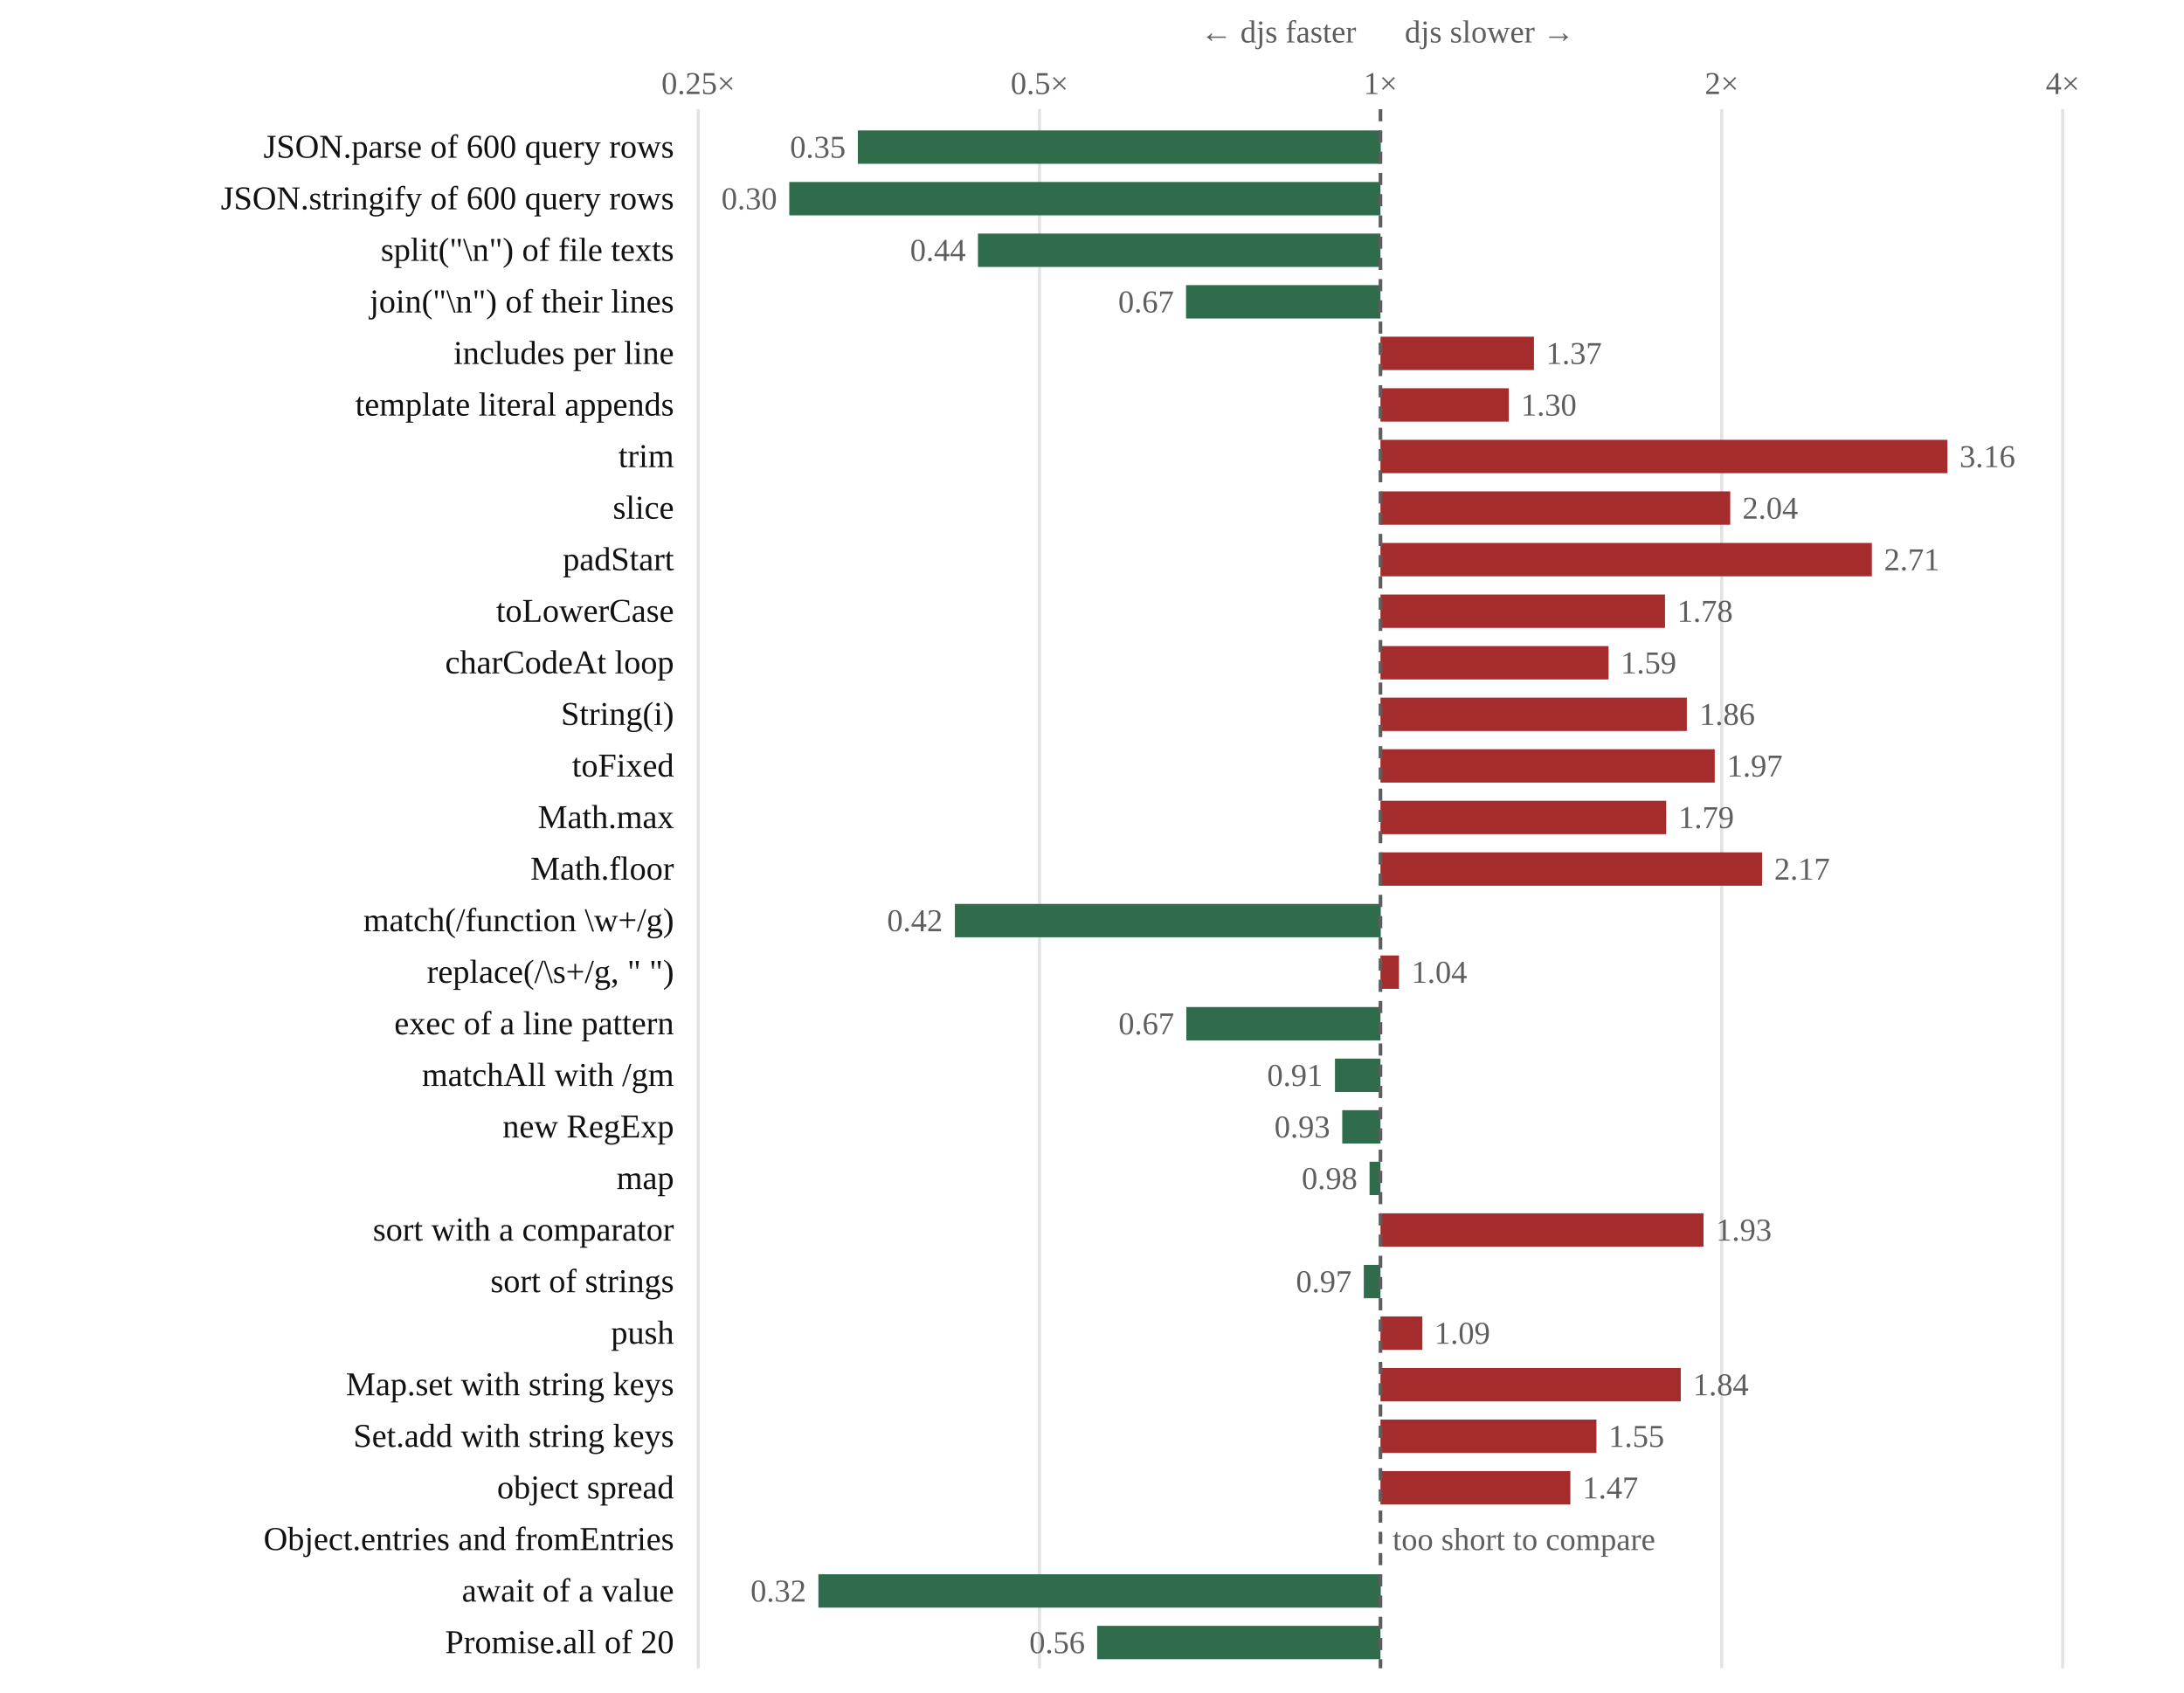
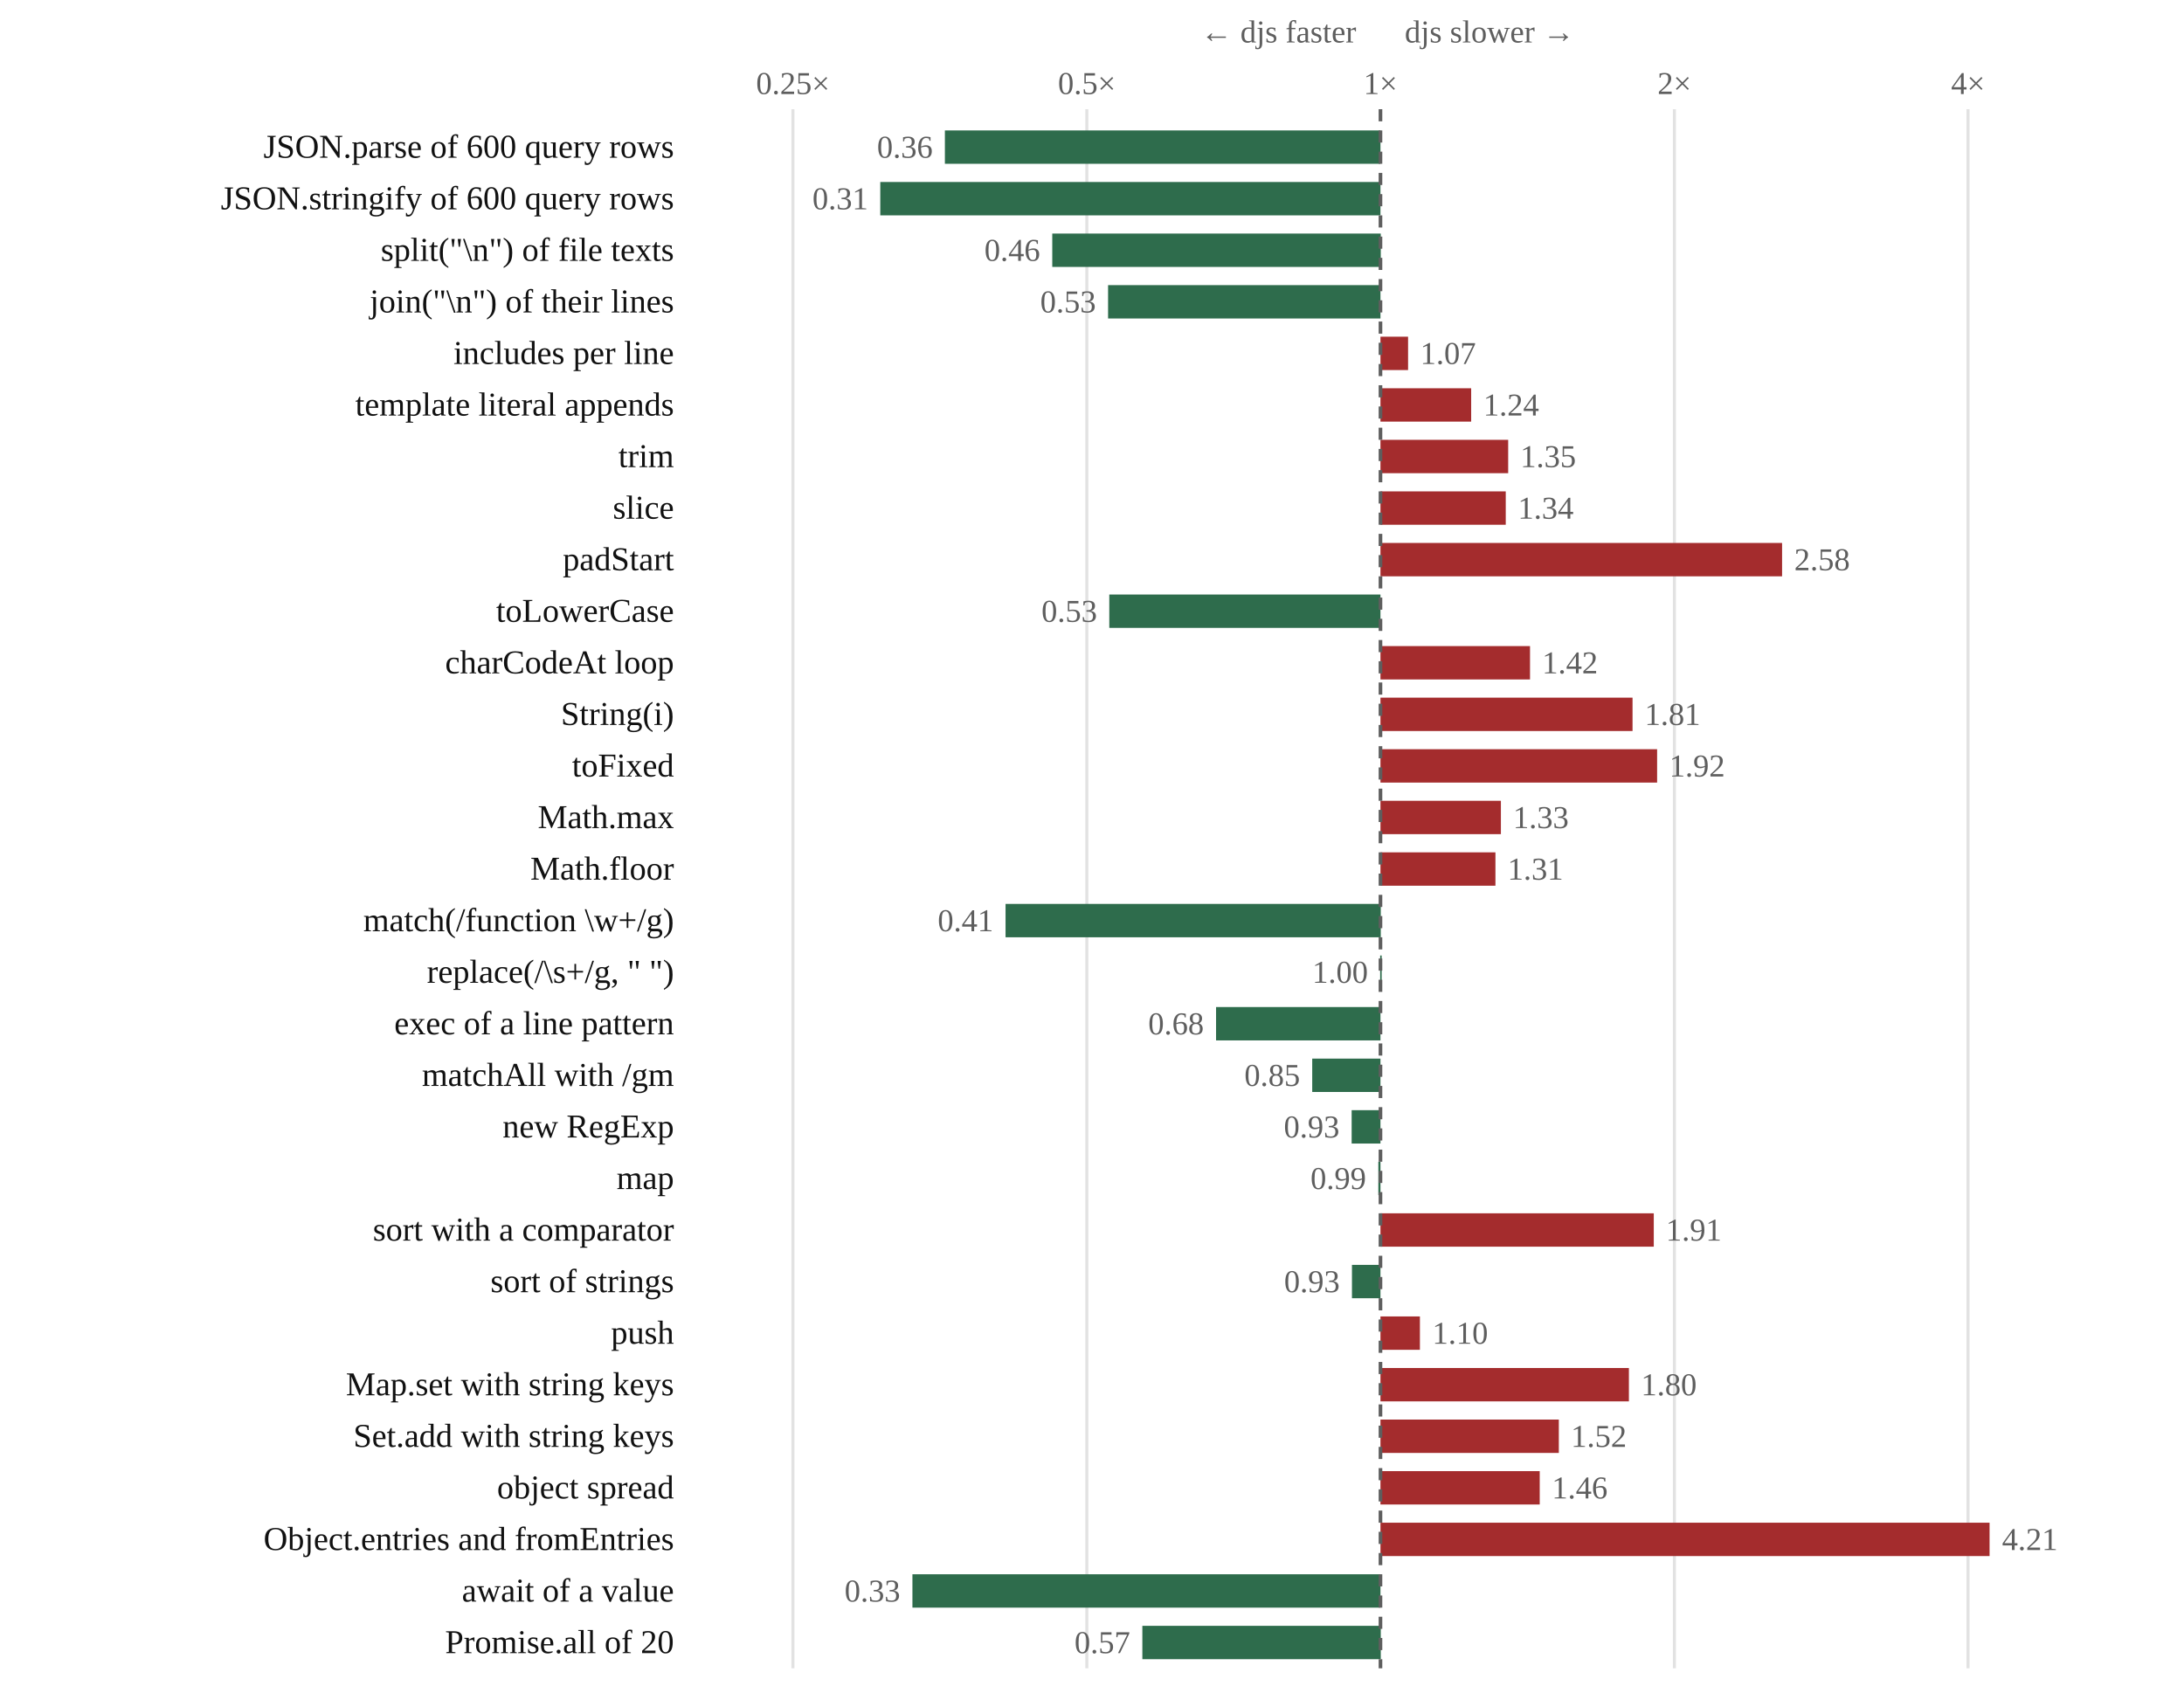
<svg xmlns="http://www.w3.org/2000/svg" class="dg-chart-engines-ops" viewBox="0 0 720 558" width="720" height="558" role="img" aria-labelledby="chart-engines-ops-t chart-engines-ops-d">
  <style>
  .dg-chart-engines-ops text { font-family: var(--semantic-font-family-ui, "Mallos Serif", Georgia, serif); font-size: 12px; fill: var(--semantic-color-text-primary, #111111); }
  .dg-chart-engines-ops .mono { font-family: var(--semantic-font-family-code, "Commit Mono", ui-monospace, Menlo, monospace); font-size: 11px; }
  .dg-chart-engines-ops .small { font-size: 10.5px; fill: var(--semantic-color-text-secondary, #5e5e5e); }
  .dg-chart-engines-ops .label { font-weight: 600; }
  .dg-chart-engines-ops .title { font-weight: 600; font-size: 13px; }
  .dg-chart-engines-ops .box, .dg-chart-engines-ops .host { fill: var(--semantic-color-background-surface, #f1f1f1); stroke: var(--semantic-color-border-primary, #777777); }
  .dg-chart-engines-ops .hdr, .dg-chart-engines-ops .engine { fill: var(--semantic-color-background-fill-secondary-information, #dbe4ea); stroke: var(--semantic-color-border-information, #3380a4); }
  .dg-chart-engines-ops .traced, .dg-chart-engines-ops .arena { fill: var(--semantic-color-background-fill-secondary-warning, #f3e0be); stroke: var(--semantic-color-border-warning, #996f00); }
  .dg-chart-engines-ops .tag { fill: var(--semantic-color-background-fill-secondary-positive, #dae6df); stroke: var(--semantic-color-border-positive, #378960); }
  .dg-chart-engines-ops .cell { fill: var(--semantic-color-background-canvas, #f8f8f8); stroke: var(--semantic-color-border-warning, #996f00); }
  .dg-chart-engines-ops .pad { fill: url(#chart-engines-ops-hatch); stroke: var(--semantic-color-border-secondary, #e2e2e2); }
  .dg-chart-engines-ops .tail { fill: var(--semantic-color-background-surface, #f1f1f1); stroke: var(--semantic-color-border-primary, #777777); stroke-dasharray: 4 3; }
  .dg-chart-engines-ops .zero { fill: var(--semantic-color-background-canvas, #f8f8f8); stroke: var(--semantic-color-border-primary, #777777); stroke-dasharray: 4 3; }
  .dg-chart-engines-ops .dead { fill: var(--semantic-color-background-surface, #f1f1f1); stroke: var(--semantic-color-border-secondary, #e2e2e2); stroke-dasharray: 3 2; }
  .dg-chart-engines-ops .opt { stroke-dasharray: 3 2; }
  .dg-chart-engines-ops .rule { stroke: var(--semantic-color-text-secondary, #5e5e5e); stroke-width: 1.2; }
  .dg-chart-engines-ops .dash { stroke: var(--semantic-color-text-secondary, #5e5e5e); stroke-width: 1.2; stroke-dasharray: 4 3; }
  .dg-chart-engines-ops .arrow { stroke: var(--semantic-color-text-secondary, #5e5e5e); fill: none; stroke-width: 1.3; marker-end: url(#chart-engines-ops-a); }
  .dg-chart-engines-ops .faint { stroke: var(--semantic-color-border-primary, #777777); fill: none; stroke-width: 1.1; stroke-dasharray: 4 3; marker-end: url(#chart-engines-ops-a); }
  .dg-chart-engines-ops .head { fill: var(--semantic-color-text-secondary, #5e5e5e); }
  .dg-chart-engines-ops .hatch { stroke: var(--semantic-color-border-secondary, #e2e2e2); }
  .dg-chart-engines-ops .grid { stroke: var(--semantic-color-border-secondary, #e2e2e2); stroke-width: 1; }
  .dg-chart-engines-ops .axis { stroke: var(--semantic-color-border-primary, #777777); stroke-width: 1; }
  .dg-chart-engines-ops .parity { stroke: var(--semantic-color-text-secondary, #5e5e5e); stroke-width: 1.2; stroke-dasharray: 4 3; }
  .dg-chart-engines-ops .faster { fill: var(--semantic-color-background-fill-primary-positive, #2e6c4c); }
  .dg-chart-engines-ops .slower { fill: var(--semantic-color-background-fill-primary-negative, #a42c2d); }
  .dg-chart-engines-ops .s0 { fill: var(--semantic-color-background-fill-data-viz-100, #557ca7); }
  .dg-chart-engines-ops .s1 { fill: var(--semantic-color-background-fill-data-viz-200, #e98a2e); }
  .dg-chart-engines-ops .s2 { fill: var(--semantic-color-background-fill-data-viz-300, #d5525a); }
  .dg-chart-engines-ops .s3 { fill: var(--semantic-color-background-fill-data-viz-400, #80b9b2); }
  .dg-chart-engines-ops .s4 { fill: var(--semantic-color-background-fill-data-viz-500, #66a14f); }
  .dg-chart-engines-ops .s5 { fill: var(--semantic-color-background-fill-data-viz-600, #e9c74c); }
  .dg-chart-engines-ops .s6 { fill: var(--semantic-color-background-fill-data-viz-700, #aa7aa0); }
  .dg-chart-engines-ops .s7 { fill: var(--semantic-color-background-fill-data-viz-800, #f79ba8); }
  .dg-chart-engines-ops .s8 { fill: var(--semantic-color-background-fill-data-viz-900, #98745e); }
  .dg-chart-engines-ops .s9 { fill: var(--semantic-color-background-fill-data-viz-1000, #b9b0ab); }
  @media (prefers-color-scheme: dark) {
    .dg-chart-engines-ops text { fill: var(--semantic-color-text-primary, #f6f6f6); }
    .dg-chart-engines-ops .small { fill: var(--semantic-color-text-secondary, #ababab); }
    .dg-chart-engines-ops .box, .dg-chart-engines-ops .host { fill: var(--semantic-color-background-surface, #2e2e2e); stroke: var(--semantic-color-border-primary, #919191); }
    .dg-chart-engines-ops .hdr, .dg-chart-engines-ops .engine { fill: var(--semantic-color-background-fill-secondary-information, #1e313b); stroke: var(--semantic-color-border-information, #4c9bc1); }
    .dg-chart-engines-ops .traced, .dg-chart-engines-ops .arena { fill: var(--semantic-color-background-fill-secondary-warning, #3b2b0c); stroke: var(--semantic-color-border-warning, #b8880c); }
    .dg-chart-engines-ops .tag { fill: var(--semantic-color-background-fill-secondary-positive, #1f3328); stroke: var(--semantic-color-border-positive, #4da578); }
    .dg-chart-engines-ops .cell { fill: var(--semantic-color-background-canvas, #161616); stroke: var(--semantic-color-border-warning, #b8880c); }
    .dg-chart-engines-ops .pad { stroke: var(--semantic-color-border-secondary, #464646); }
    .dg-chart-engines-ops .tail { fill: var(--semantic-color-background-surface, #2e2e2e); stroke: var(--semantic-color-border-primary, #919191); }
    .dg-chart-engines-ops .zero { fill: var(--semantic-color-background-canvas, #161616); stroke: var(--semantic-color-border-primary, #919191); }
    .dg-chart-engines-ops .dead { fill: var(--semantic-color-background-surface, #2e2e2e); stroke: var(--semantic-color-border-secondary, #464646); }
    .dg-chart-engines-ops .rule { stroke: var(--semantic-color-text-secondary, #ababab); }
    .dg-chart-engines-ops .dash { stroke: var(--semantic-color-text-secondary, #ababab); }
    .dg-chart-engines-ops .arrow { stroke: var(--semantic-color-text-secondary, #ababab); }
    .dg-chart-engines-ops .faint { stroke: var(--semantic-color-border-primary, #919191); }
    .dg-chart-engines-ops .head { fill: var(--semantic-color-text-secondary, #ababab); }
    .dg-chart-engines-ops .hatch { stroke: var(--semantic-color-border-secondary, #464646); }
    .dg-chart-engines-ops .grid { stroke: var(--semantic-color-border-secondary, #464646); }
    .dg-chart-engines-ops .axis { stroke: var(--semantic-color-border-primary, #919191); }
    .dg-chart-engines-ops .parity { stroke: var(--semantic-color-text-secondary, #ababab); }
    .dg-chart-engines-ops .faster { fill: var(--semantic-color-background-fill-primary-positive, #4da578); }
    .dg-chart-engines-ops .slower { fill: var(--semantic-color-background-fill-primary-negative, #ea5a56); }
    .dg-chart-engines-ops .s0 { fill: var(--semantic-color-background-fill-data-viz-100, #557ca7); }
    .dg-chart-engines-ops .s1 { fill: var(--semantic-color-background-fill-data-viz-200, #e98a2e); }
    .dg-chart-engines-ops .s2 { fill: var(--semantic-color-background-fill-data-viz-300, #d5525a); }
    .dg-chart-engines-ops .s3 { fill: var(--semantic-color-background-fill-data-viz-400, #80b9b2); }
    .dg-chart-engines-ops .s4 { fill: var(--semantic-color-background-fill-data-viz-500, #66a14f); }
    .dg-chart-engines-ops .s5 { fill: var(--semantic-color-background-fill-data-viz-600, #e9c74c); }
    .dg-chart-engines-ops .s6 { fill: var(--semantic-color-background-fill-data-viz-700, #aa7aa0); }
    .dg-chart-engines-ops .s7 { fill: var(--semantic-color-background-fill-data-viz-800, #f79ba8); }
    .dg-chart-engines-ops .s8 { fill: var(--semantic-color-background-fill-data-viz-900, #98745e); }
    .dg-chart-engines-ops .s9 { fill: var(--semantic-color-background-fill-data-viz-1000, #b9b0ab); }
  }
</style>
  <defs>
    <pattern id="chart-engines-ops-hatch" width="6" height="6" patternUnits="userSpaceOnUse" patternTransform="rotate(45)">
      <line x1="0" y1="0" x2="0" y2="6" class="hatch" />
    </pattern>
    <marker id="chart-engines-ops-a" viewBox="0 0 10 10" refX="9" refY="5" markerWidth="7" markerHeight="7" orient="auto-start-reverse">
      <path class="head" d="M0 0 L10 5 L0 10 z" />
    </marker>
  </defs>
  <text class="small" x="447.1" y="14.0" text-anchor="end">← djs faster</text>
  <text class="small" x="463.1" y="14.0" text-anchor="start">djs slower →</text>
  <text class="small" x="455.1" y="31.0" text-anchor="middle">1×</text>
-   <line class="grid" x1="567.6" y1="36.0" x2="567.6" y2="550.0" />
-   <text class="small" x="567.6" y="31.0" text-anchor="middle">2×</text>
-   <line class="grid" x1="342.7" y1="36.0" x2="342.7" y2="550.0" />
-   <text class="small" x="342.7" y="31.0" text-anchor="middle">0.5×</text>
-   <line class="grid" x1="680.0" y1="36.0" x2="680.0" y2="550.0" />
-   <text class="small" x="680.0" y="31.0" text-anchor="middle">4×</text>
-   <line class="grid" x1="230.2" y1="36.0" x2="230.2" y2="550.0" />
-   <text class="small" x="230.2" y="31.0" text-anchor="middle">0.25×</text>
+   <line class="grid" x1="552.0" y1="36.0" x2="552.0" y2="550.0" />
+   <text class="small" x="552.0" y="31.0" text-anchor="middle">2×</text>
+   <line class="grid" x1="358.3" y1="36.0" x2="358.3" y2="550.0" />
+   <text class="small" x="358.3" y="31.0" text-anchor="middle">0.5×</text>
+   <line class="grid" x1="648.8" y1="36.0" x2="648.8" y2="550.0" />
+   <text class="small" x="648.8" y="31.0" text-anchor="middle">4×</text>
+   <line class="grid" x1="261.4" y1="36.0" x2="261.4" y2="550.0" />
+   <text class="small" x="261.4" y="31.0" text-anchor="middle">0.25×</text>
  <text class="mono" x="222.2" y="52.0" text-anchor="end">JSON.parse of 600 query rows</text>
-   <rect class="faster" x="282.8" y="43.0" width="172.4" height="11.0" />
-   <text class="small" x="278.8" y="52.0" text-anchor="end">0.35</text>
+   <rect class="faster" x="311.5" y="43.0" width="143.6" height="11.0" />
+   <text class="small" x="307.5" y="52.0" text-anchor="end">0.36</text>
  <text class="mono" x="222.2" y="69.0" text-anchor="end">JSON.stringify of 600 query rows</text>
-   <rect class="faster" x="260.2" y="60.0" width="194.9" height="11.0" />
-   <text class="small" x="256.2" y="69.0" text-anchor="end">0.30</text>
+   <rect class="faster" x="290.2" y="60.0" width="164.9" height="11.0" />
+   <text class="small" x="286.2" y="69.0" text-anchor="end">0.31</text>
  <text class="mono" x="222.2" y="86.0" text-anchor="end">split("\n") of file texts</text>
-   <rect class="faster" x="322.4" y="77.0" width="132.7" height="11.0" />
-   <text class="small" x="318.4" y="86.0" text-anchor="end">0.44</text>
+   <rect class="faster" x="346.9" y="77.0" width="108.3" height="11.0" />
+   <text class="small" x="342.9" y="86.0" text-anchor="end">0.46</text>
  <text class="mono" x="222.2" y="103.0" text-anchor="end">join("\n") of their lines</text>
-   <rect class="faster" x="391.0" y="94.0" width="64.1" height="11.0" />
-   <text class="small" x="387.0" y="103.0" text-anchor="end">0.67</text>
+   <rect class="faster" x="365.3" y="94.0" width="89.8" height="11.0" />
+   <text class="small" x="361.3" y="103.0" text-anchor="end">0.53</text>
  <text class="mono" x="222.2" y="120.0" text-anchor="end">includes per line</text>
-   <rect class="slower" x="455.1" y="111.0" width="50.6" height="11.0" />
-   <text class="small" x="509.7" y="120.0" text-anchor="start">1.37</text>
+   <rect class="slower" x="455.1" y="111.0" width="9.1" height="11.0" />
+   <text class="small" x="468.2" y="120.0" text-anchor="start">1.07</text>
  <text class="mono" x="222.2" y="137.0" text-anchor="end">template literal appends</text>
-   <rect class="slower" x="455.1" y="128.0" width="42.3" height="11.0" />
-   <text class="small" x="501.4" y="137.0" text-anchor="start">1.30</text>
+   <rect class="slower" x="455.1" y="128.0" width="29.9" height="11.0" />
+   <text class="small" x="489.0" y="137.0" text-anchor="start">1.24</text>
  <text class="mono" x="222.2" y="154.0" text-anchor="end">trim</text>
-   <rect class="slower" x="455.1" y="145.0" width="186.9" height="11.0" />
-   <text class="small" x="646.0" y="154.0" text-anchor="start">3.16</text>
+   <rect class="slower" x="455.1" y="145.0" width="42.1" height="11.0" />
+   <text class="small" x="501.2" y="154.0" text-anchor="start">1.35</text>
  <text class="mono" x="222.2" y="171.0" text-anchor="end">slice</text>
-   <rect class="slower" x="455.1" y="162.0" width="115.3" height="11.0" />
-   <text class="small" x="574.4" y="171.0" text-anchor="start">2.04</text>
+   <rect class="slower" x="455.1" y="162.0" width="41.3" height="11.0" />
+   <text class="small" x="500.4" y="171.0" text-anchor="start">1.34</text>
  <text class="mono" x="222.2" y="188.0" text-anchor="end">padStart</text>
-   <rect class="slower" x="455.1" y="179.0" width="162.0" height="11.0" />
-   <text class="small" x="621.1" y="188.0" text-anchor="start">2.71</text>
+   <rect class="slower" x="455.1" y="179.0" width="132.4" height="11.0" />
+   <text class="small" x="591.5" y="188.0" text-anchor="start">2.58</text>
  <text class="mono" x="222.2" y="205.0" text-anchor="end">toLowerCase</text>
-   <rect class="slower" x="455.1" y="196.0" width="93.8" height="11.0" />
-   <text class="small" x="552.9" y="205.0" text-anchor="start">1.78</text>
+   <rect class="faster" x="365.7" y="196.0" width="89.4" height="11.0" />
+   <text class="small" x="361.7" y="205.0" text-anchor="end">0.53</text>
  <text class="mono" x="222.2" y="222.0" text-anchor="end">charCodeAt loop</text>
-   <rect class="slower" x="455.1" y="213.0" width="75.2" height="11.0" />
-   <text class="small" x="534.3" y="222.0" text-anchor="start">1.59</text>
+   <rect class="slower" x="455.1" y="213.0" width="49.3" height="11.0" />
+   <text class="small" x="508.4" y="222.0" text-anchor="start">1.42</text>
  <text class="mono" x="222.2" y="239.0" text-anchor="end">String(i)</text>
-   <rect class="slower" x="455.1" y="230.0" width="101.0" height="11.0" />
-   <text class="small" x="560.2" y="239.0" text-anchor="start">1.86</text>
+   <rect class="slower" x="455.1" y="230.0" width="83.1" height="11.0" />
+   <text class="small" x="542.2" y="239.0" text-anchor="start">1.81</text>
  <text class="mono" x="222.2" y="256.0" text-anchor="end">toFixed</text>
-   <rect class="slower" x="455.1" y="247.0" width="110.2" height="11.0" />
-   <text class="small" x="569.3" y="256.0" text-anchor="start">1.97</text>
+   <rect class="slower" x="455.1" y="247.0" width="91.2" height="11.0" />
+   <text class="small" x="550.3" y="256.0" text-anchor="start">1.92</text>
  <text class="mono" x="222.2" y="273.0" text-anchor="end">Math.max</text>
-   <rect class="slower" x="455.1" y="264.0" width="94.2" height="11.0" />
-   <text class="small" x="553.3" y="273.0" text-anchor="start">1.79</text>
+   <rect class="slower" x="455.1" y="264.0" width="39.7" height="11.0" />
+   <text class="small" x="498.8" y="273.0" text-anchor="start">1.33</text>
  <text class="mono" x="222.2" y="290.0" text-anchor="end">Math.floor</text>
-   <rect class="slower" x="455.1" y="281.0" width="125.8" height="11.0" />
-   <text class="small" x="584.9" y="290.0" text-anchor="start">2.17</text>
+   <rect class="slower" x="455.1" y="281.0" width="37.9" height="11.0" />
+   <text class="small" x="497.0" y="290.0" text-anchor="start">1.31</text>
  <text class="mono" x="222.2" y="307.0" text-anchor="end">match(/function \w+/g)</text>
-   <rect class="faster" x="314.8" y="298.0" width="140.4" height="11.0" />
-   <text class="small" x="310.8" y="307.0" text-anchor="end">0.42</text>
+   <rect class="faster" x="331.5" y="298.0" width="123.7" height="11.0" />
+   <text class="small" x="327.5" y="307.0" text-anchor="end">0.41</text>
  <text class="mono" x="222.2" y="324.0" text-anchor="end">replace(/\s+/g, " ")</text>
-   <rect class="slower" x="455.1" y="315.0" width="6.1" height="11.0" />
-   <text class="small" x="465.3" y="324.0" text-anchor="start">1.04</text>
+   <rect class="faster" x="455.0" y="315.0" width="0.5" height="11.0" />
+   <text class="small" x="451.0" y="324.0" text-anchor="end">1.00</text>
  <text class="mono" x="222.2" y="341.0" text-anchor="end">exec of a line pattern</text>
-   <rect class="faster" x="391.1" y="332.0" width="64.0" height="11.0" />
-   <text class="small" x="387.1" y="341.0" text-anchor="end">0.67</text>
+   <rect class="faster" x="400.9" y="332.0" width="54.2" height="11.0" />
+   <text class="small" x="396.9" y="341.0" text-anchor="end">0.68</text>
  <text class="mono" x="222.2" y="358.0" text-anchor="end">matchAll with /gm</text>
-   <rect class="faster" x="440.1" y="349.0" width="15.0" height="11.0" />
-   <text class="small" x="436.1" y="358.0" text-anchor="end">0.91</text>
+   <rect class="faster" x="432.6" y="349.0" width="22.5" height="11.0" />
+   <text class="small" x="428.6" y="358.0" text-anchor="end">0.85</text>
  <text class="mono" x="222.2" y="375.0" text-anchor="end">new RegExp</text>
-   <rect class="faster" x="442.5" y="366.0" width="12.6" height="11.0" />
-   <text class="small" x="438.5" y="375.0" text-anchor="end">0.93</text>
+   <rect class="faster" x="445.6" y="366.0" width="9.5" height="11.0" />
+   <text class="small" x="441.6" y="375.0" text-anchor="end">0.93</text>
  <text class="mono" x="222.2" y="392.0" text-anchor="end">map</text>
-   <rect class="faster" x="451.5" y="383.0" width="3.6" height="11.0" />
-   <text class="small" x="447.5" y="392.0" text-anchor="end">0.98</text>
+   <rect class="faster" x="454.4" y="383.0" width="0.7" height="11.0" />
+   <text class="small" x="450.4" y="392.0" text-anchor="end">0.99</text>
  <text class="mono" x="222.2" y="409.0" text-anchor="end">sort with a comparator</text>
-   <rect class="slower" x="455.1" y="400.0" width="106.5" height="11.0" />
-   <text class="small" x="565.7" y="409.0" text-anchor="start">1.93</text>
+   <rect class="slower" x="455.1" y="400.0" width="90.1" height="11.0" />
+   <text class="small" x="549.2" y="409.0" text-anchor="start">1.91</text>
  <text class="mono" x="222.2" y="426.0" text-anchor="end">sort of strings</text>
-   <rect class="faster" x="449.6" y="417.0" width="5.5" height="11.0" />
-   <text class="small" x="445.6" y="426.0" text-anchor="end">0.97</text>
+   <rect class="faster" x="445.7" y="417.0" width="9.4" height="11.0" />
+   <text class="small" x="441.7" y="426.0" text-anchor="end">0.93</text>
  <text class="mono" x="222.2" y="443.0" text-anchor="end">push</text>
-   <rect class="slower" x="455.1" y="434.0" width="13.8" height="11.0" />
-   <text class="small" x="472.9" y="443.0" text-anchor="start">1.09</text>
+   <rect class="slower" x="455.1" y="434.0" width="13.0" height="11.0" />
+   <text class="small" x="472.2" y="443.0" text-anchor="start">1.10</text>
  <text class="mono" x="222.2" y="460.0" text-anchor="end">Map.set with string keys</text>
-   <rect class="slower" x="455.1" y="451.0" width="99.0" height="11.0" />
-   <text class="small" x="558.1" y="460.0" text-anchor="start">1.84</text>
+   <rect class="slower" x="455.1" y="451.0" width="81.9" height="11.0" />
+   <text class="small" x="541.0" y="460.0" text-anchor="start">1.80</text>
  <text class="mono" x="222.2" y="477.0" text-anchor="end">Set.add with string keys</text>
-   <rect class="slower" x="455.1" y="468.0" width="71.2" height="11.0" />
-   <text class="small" x="530.3" y="477.0" text-anchor="start">1.55</text>
+   <rect class="slower" x="455.1" y="468.0" width="58.8" height="11.0" />
+   <text class="small" x="517.9" y="477.0" text-anchor="start">1.52</text>
  <text class="mono" x="222.2" y="494.0" text-anchor="end">object spread</text>
-   <rect class="slower" x="455.1" y="485.0" width="62.6" height="11.0" />
-   <text class="small" x="521.7" y="494.0" text-anchor="start">1.47</text>
+   <rect class="slower" x="455.1" y="485.0" width="52.5" height="11.0" />
+   <text class="small" x="511.6" y="494.0" text-anchor="start">1.46</text>
  <text class="mono" x="222.2" y="511.0" text-anchor="end">Object.entries and fromEntries</text>
-   <text class="small" x="459.1" y="511.0" text-anchor="start">too short to compare</text>
+   <rect class="slower" x="455.1" y="502.0" width="200.8" height="11.0" />
+   <text class="small" x="660.0" y="511.0" text-anchor="start">4.21</text>
  <text class="mono" x="222.2" y="528.0" text-anchor="end">await of a value</text>
-   <rect class="faster" x="269.8" y="519.0" width="185.4" height="11.0" />
-   <text class="small" x="265.8" y="528.0" text-anchor="end">0.32</text>
+   <rect class="faster" x="300.8" y="519.0" width="154.3" height="11.0" />
+   <text class="small" x="296.8" y="528.0" text-anchor="end">0.33</text>
  <text class="mono" x="222.2" y="545.0" text-anchor="end">Promise.all of 20</text>
-   <rect class="faster" x="361.7" y="536.0" width="93.4" height="11.0" />
-   <text class="small" x="357.7" y="545.0" text-anchor="end">0.56</text>
+   <rect class="faster" x="376.6" y="536.0" width="78.6" height="11.0" />
+   <text class="small" x="372.6" y="545.0" text-anchor="end">0.57</text>
  <line class="parity" x1="455.1" y1="36.0" x2="455.1" y2="550.0" />
</svg>
